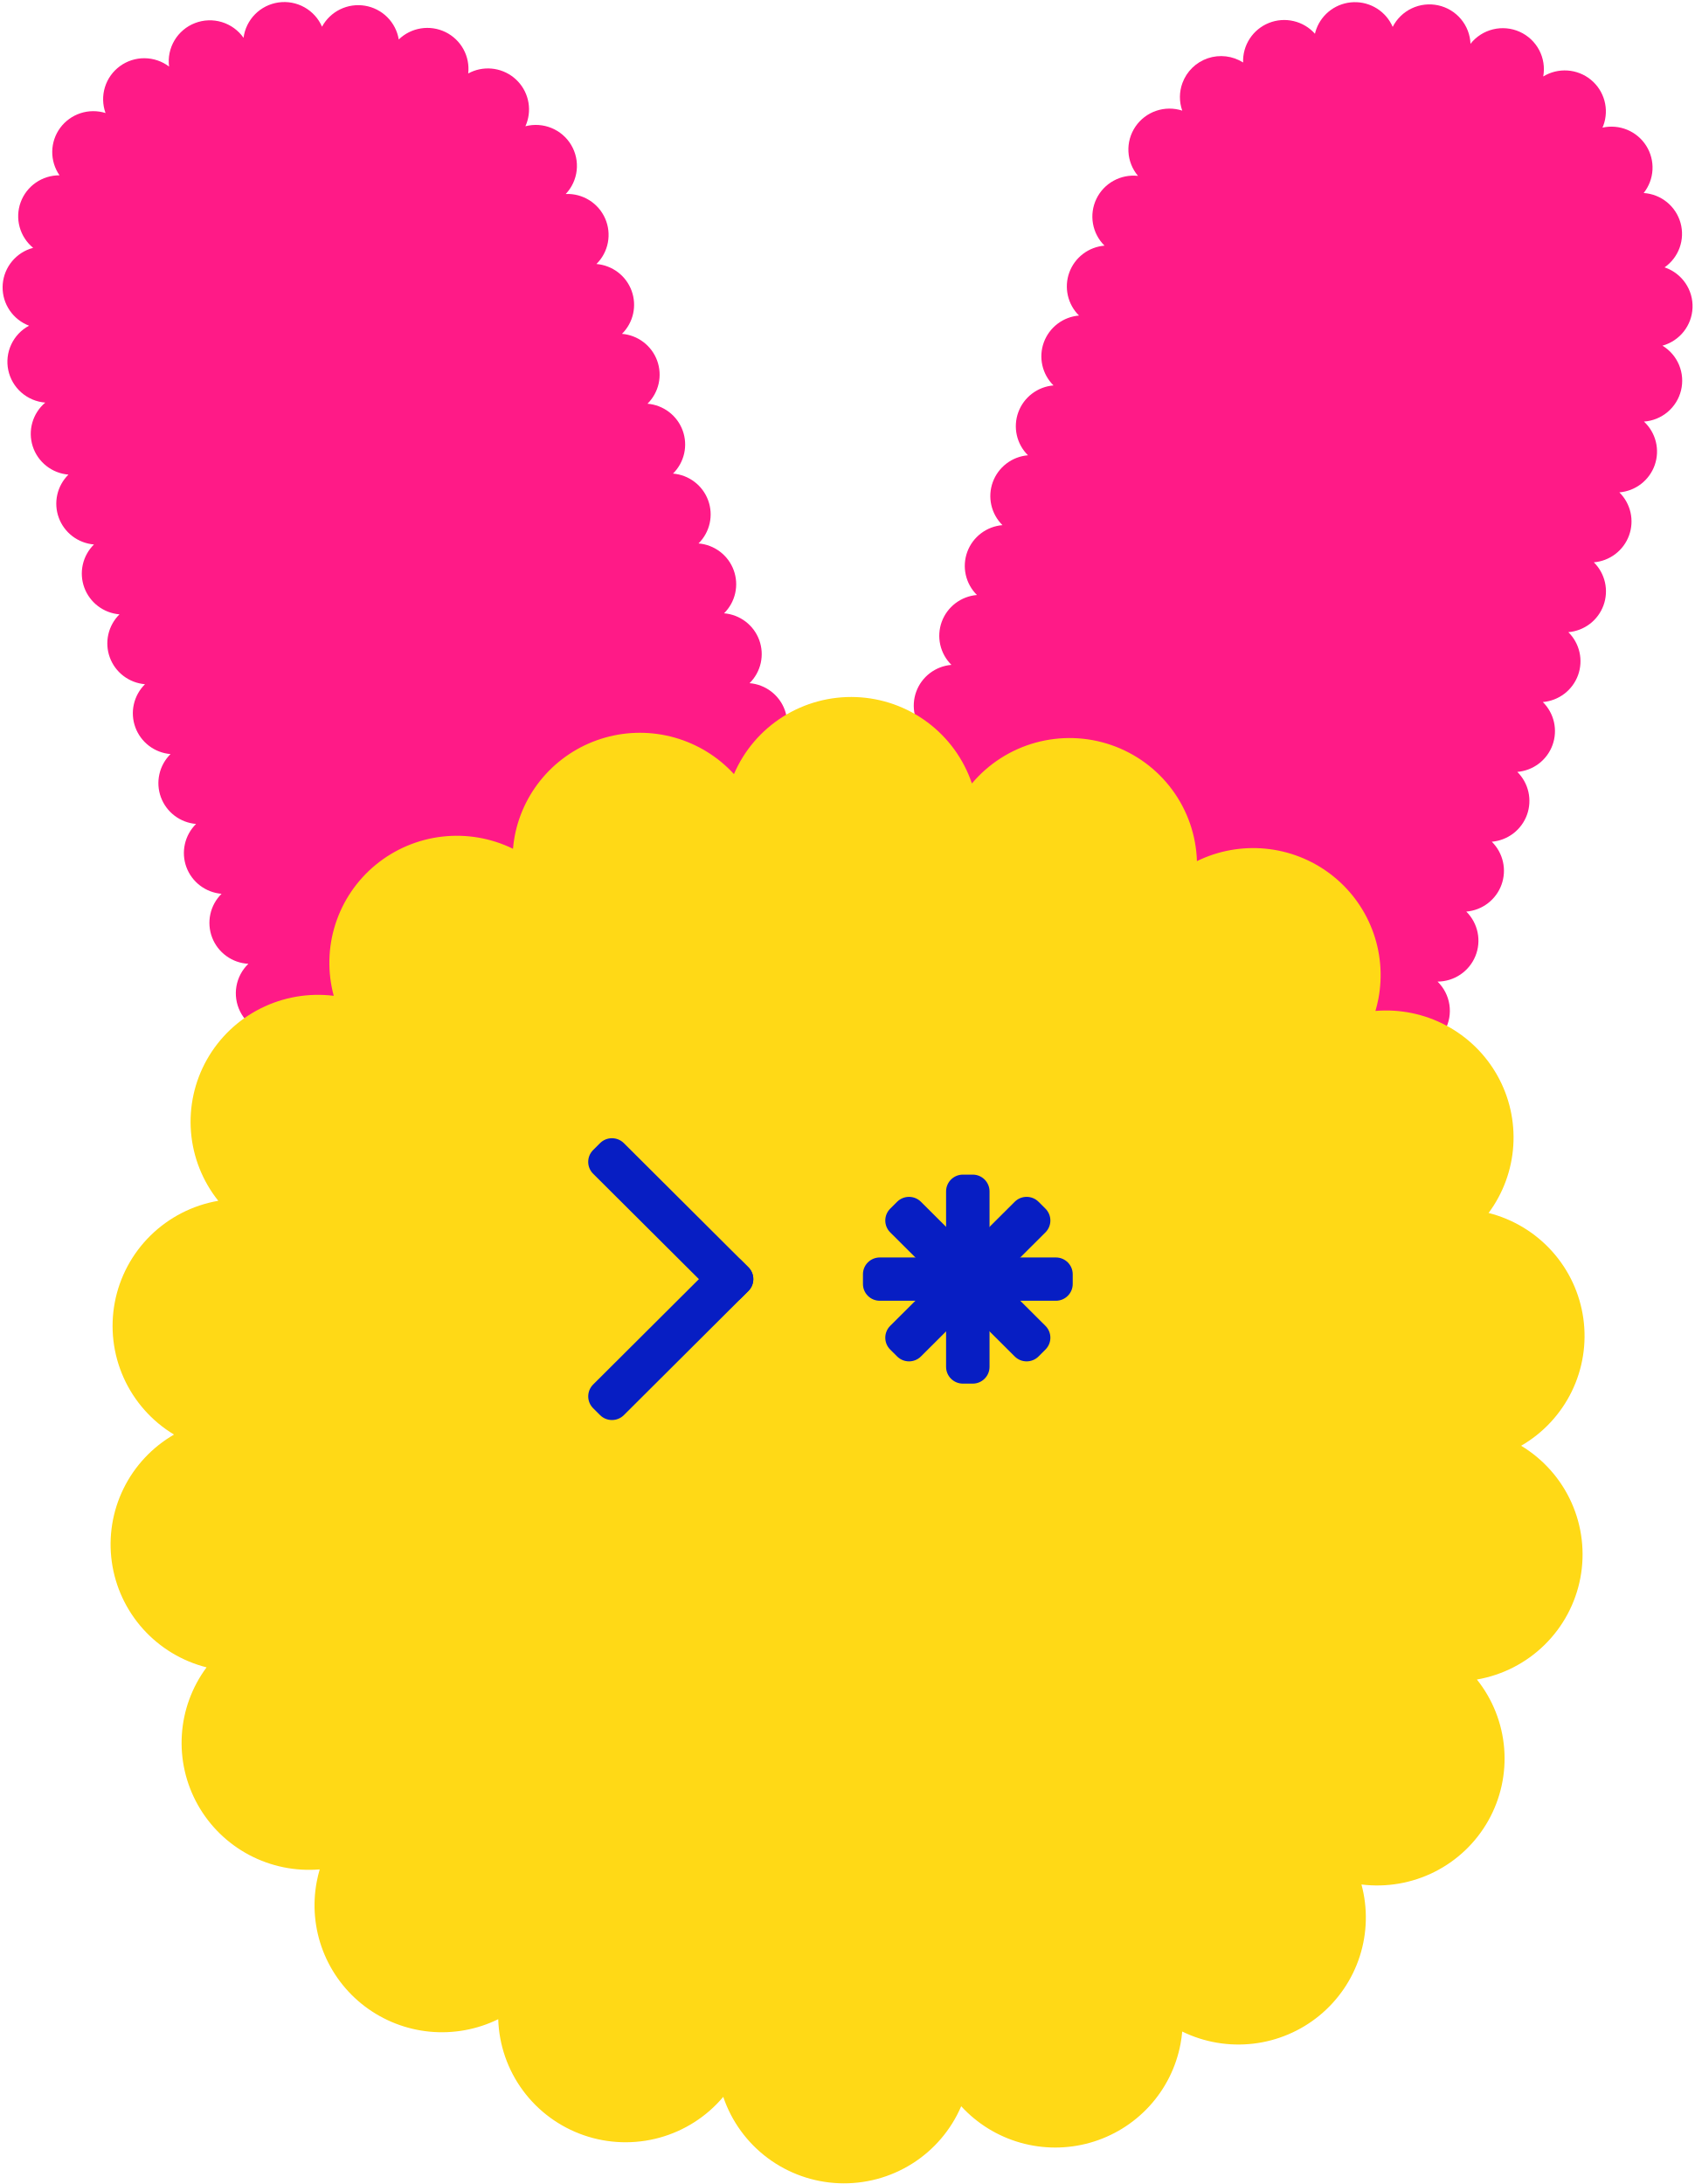
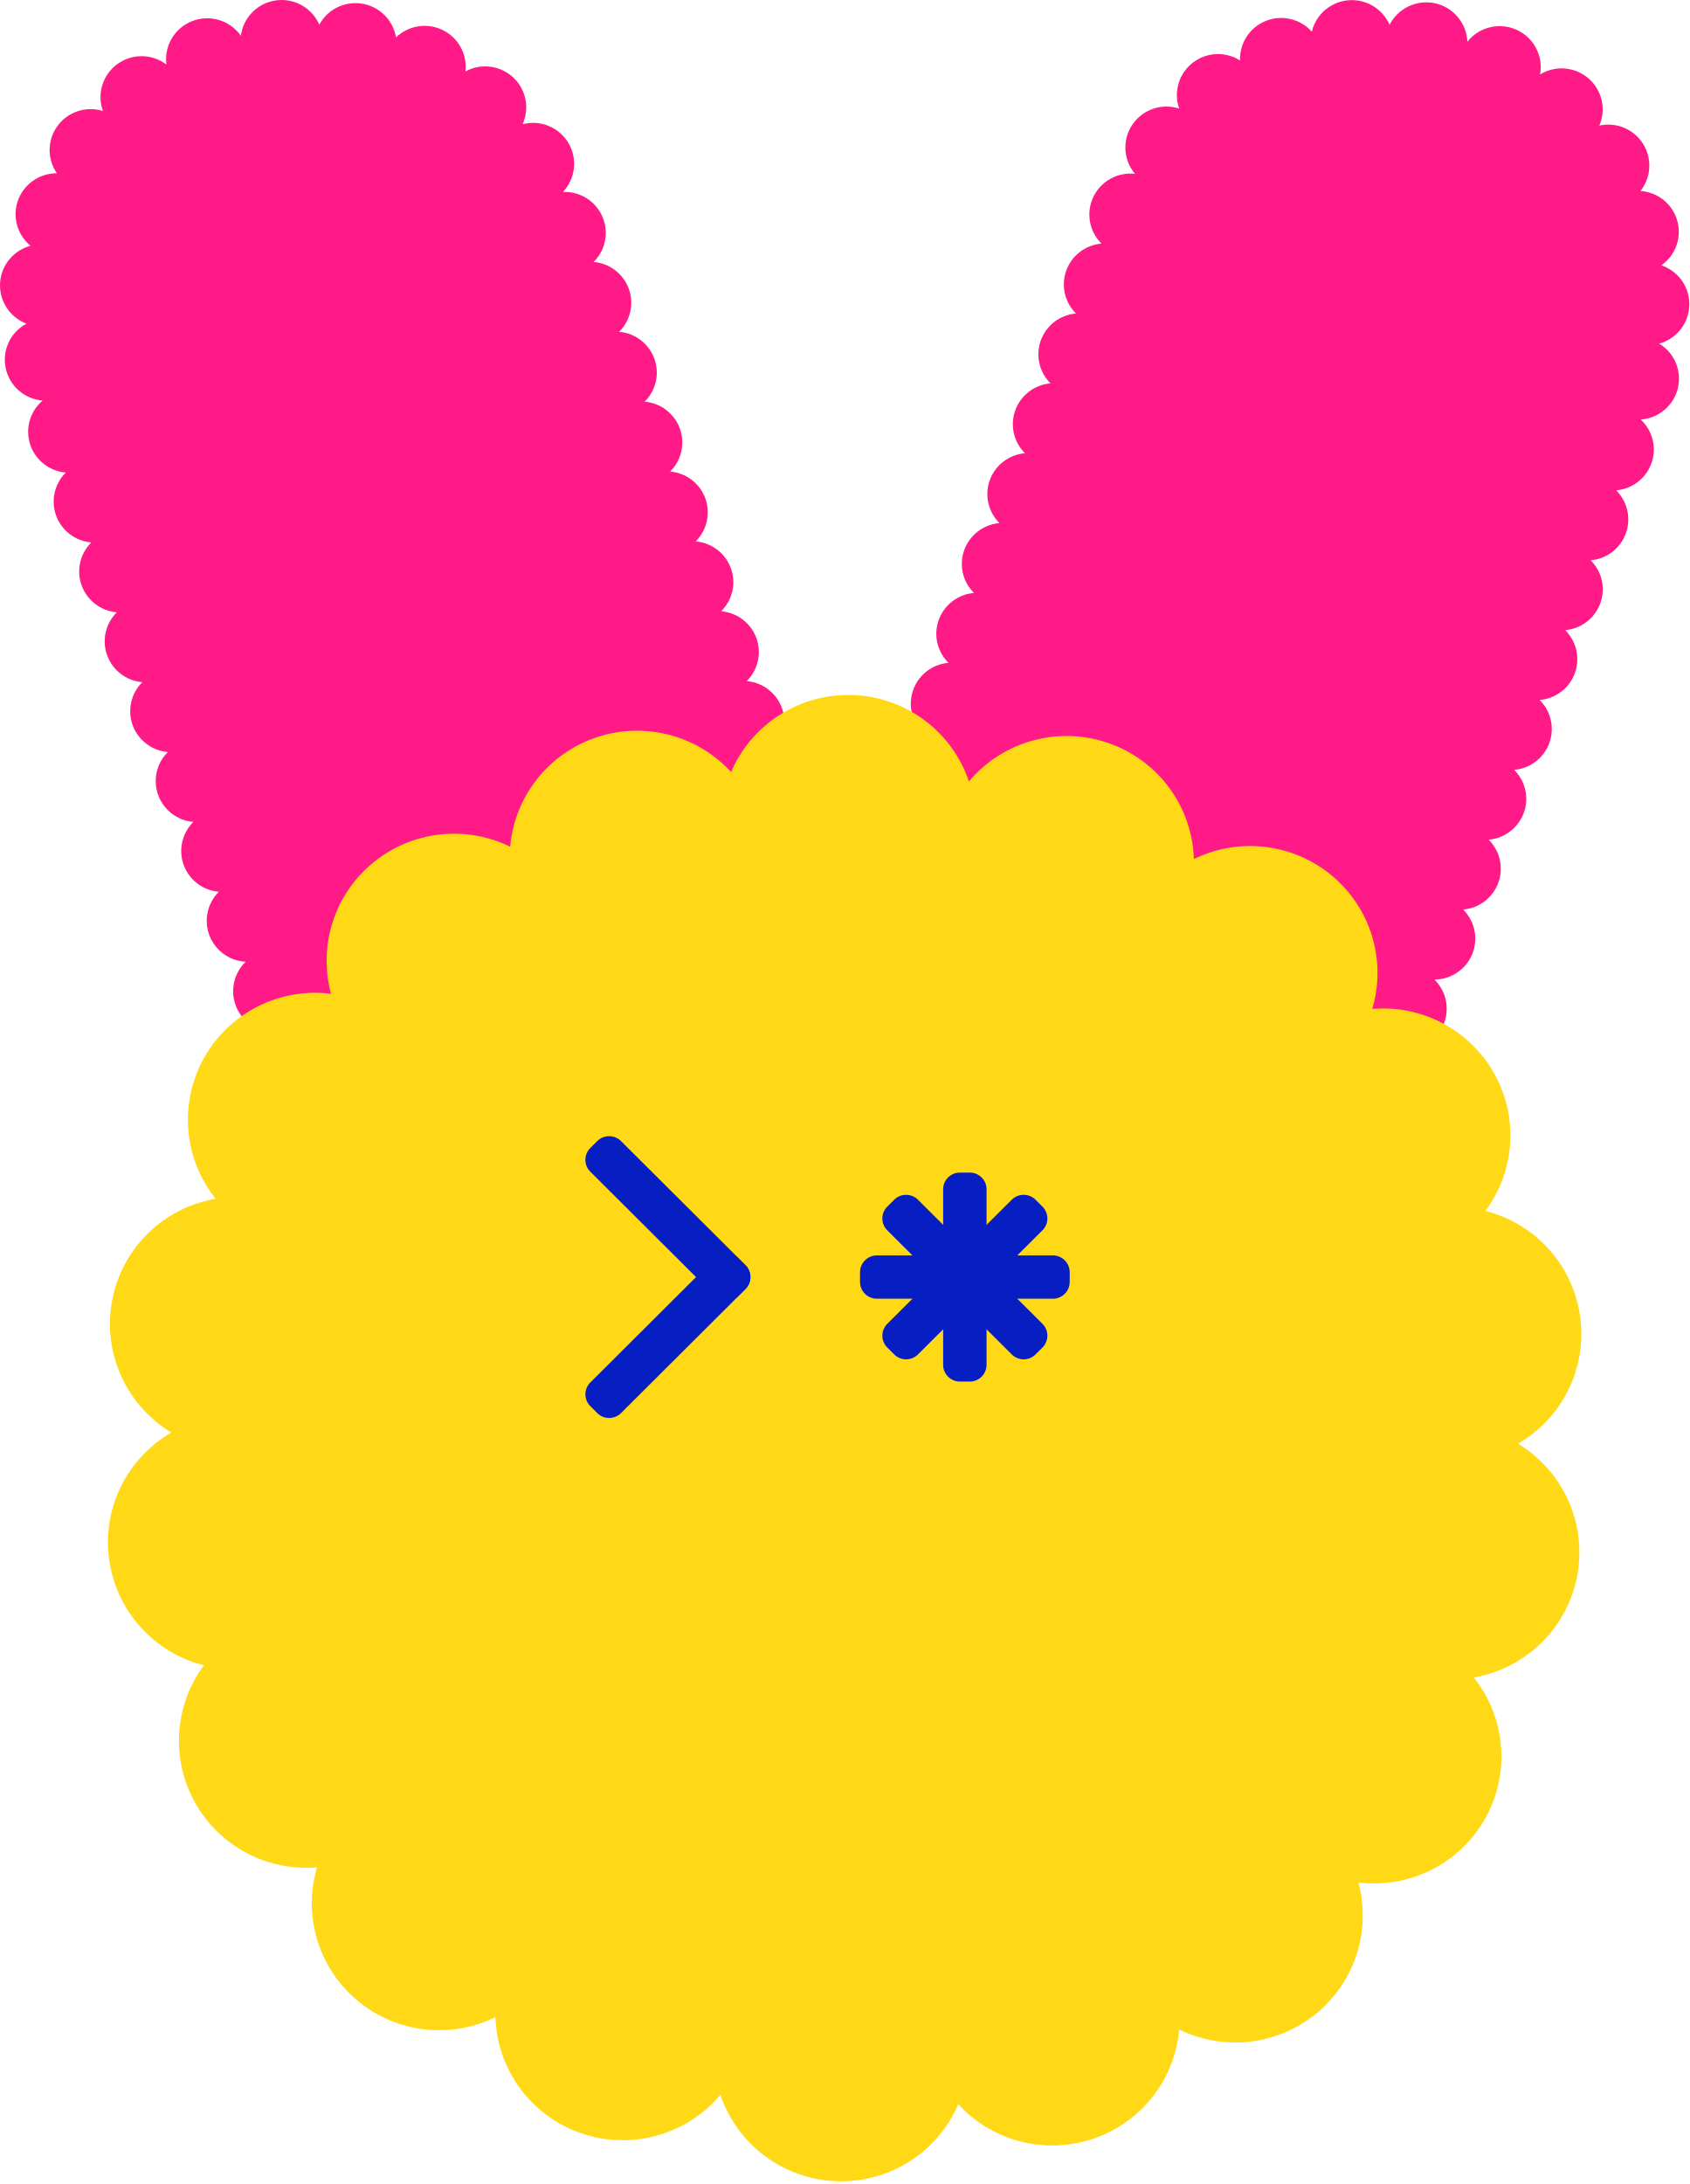
- <svg xmlns="http://www.w3.org/2000/svg" width="401" height="517" viewBox="0 0 401 517" fill="none">
-   <path d="M385.579 126.759C386.215 125.018 386.338 123.132 385.932 121.324C385.526 119.516 384.609 117.861 383.289 116.556C385.167 116.399 386.958 115.701 388.446 114.548C389.933 113.396 391.053 111.838 391.67 110.063C392.286 108.289 392.372 106.374 391.918 104.551C391.464 102.729 390.488 101.077 389.11 99.796C391.171 99.651 393.132 98.857 394.71 97.529C396.288 96.2 397.402 94.406 397.889 92.405C398.376 90.404 398.213 88.301 397.422 86.399C396.631 84.498 395.253 82.896 393.488 81.826C395.476 81.275 397.236 80.11 398.516 78.498C399.796 76.886 400.528 74.91 400.608 72.856C400.688 70.802 400.11 68.775 398.96 67.07C397.809 65.364 396.144 64.066 394.205 63.365C394.131 63.337 394.056 63.321 393.982 63.297C395.63 62.145 396.878 60.513 397.556 58.624C398.233 56.735 398.306 54.684 397.764 52.752C397.223 50.821 396.093 49.104 394.531 47.839C392.969 46.574 391.052 45.824 389.044 45.69C390.292 44.119 391.02 42.201 391.13 40.2C391.239 38.199 390.723 36.214 389.653 34.517C388.584 32.82 387.013 31.495 385.156 30.725C383.3 29.954 381.25 29.776 379.288 30.214C379.362 30.04 379.445 29.872 379.509 29.694C380.201 27.802 380.285 25.743 379.749 23.801C379.214 21.859 378.085 20.132 376.52 18.858C374.955 17.584 373.031 16.827 371.015 16.692C368.999 16.557 366.991 17.05 365.269 18.103C365.658 15.973 365.321 13.775 364.311 11.858C363.301 9.942 361.677 8.417 359.697 7.527C357.717 6.637 355.495 6.433 353.384 6.947C351.274 7.462 349.398 8.665 348.054 10.365C347.97 8.218 347.173 6.158 345.788 4.51C344.403 2.863 342.508 1.72 340.401 1.262C338.293 0.804 336.093 1.057 334.145 1.981C332.198 2.904 330.613 4.446 329.64 6.364C328.867 4.581 327.575 3.071 325.931 2.028C324.287 0.985 322.367 0.458 320.419 0.515C318.471 0.573 316.585 1.212 315.005 2.349C313.426 3.487 312.225 5.071 311.56 6.897C311.431 7.254 311.324 7.619 311.238 7.989C309.906 6.496 308.145 5.449 306.193 4.992C304.242 4.534 302.197 4.688 300.337 5.432C298.477 6.176 296.892 7.474 295.8 9.149C294.708 10.824 294.161 12.794 294.234 14.79C293.005 14.012 291.616 13.518 290.17 13.345C288.724 13.172 287.257 13.326 285.878 13.793C284.499 14.261 283.243 15.031 282.203 16.047C281.162 17.063 280.364 18.299 279.867 19.664C279.095 21.768 279.081 24.075 279.827 26.189C277.818 25.535 275.65 25.55 273.65 26.234C271.65 26.917 269.929 28.23 268.745 29.976C267.561 31.721 266.98 33.803 267.09 35.907C267.2 38.011 267.994 40.022 269.353 41.635C267.346 41.413 265.32 41.818 263.555 42.795C261.79 43.772 260.374 45.271 259.503 47.087C258.632 48.901 258.349 50.942 258.694 52.924C259.039 54.906 259.994 56.733 261.428 58.15C259.575 58.304 257.806 58.984 256.33 60.109C254.853 61.235 253.731 62.758 253.096 64.499C252.462 66.24 252.341 68.126 252.748 69.933C253.155 71.741 254.073 73.394 255.393 74.698C253.542 74.852 251.774 75.531 250.298 76.656C248.823 77.78 247.701 79.302 247.065 81.041C246.43 82.781 246.308 84.665 246.713 86.472C247.119 88.279 248.035 89.932 249.353 91.236C247.502 91.39 245.734 92.07 244.258 93.194C242.782 94.318 241.66 95.839 241.025 97.579C240.389 99.318 240.266 101.203 240.671 103.009C241.076 104.816 241.991 106.469 243.309 107.774C241.459 107.929 239.692 108.609 238.217 109.734C236.742 110.858 235.621 112.38 234.986 114.119C234.351 115.858 234.229 117.742 234.634 119.548C235.04 121.354 235.955 123.006 237.273 124.31C235.421 124.464 233.653 125.143 232.176 126.267C230.7 127.391 229.578 128.913 228.942 130.653C228.307 132.393 228.185 134.278 228.591 136.085C228.997 137.892 229.913 139.545 231.233 140.848C229.381 141.002 227.613 141.682 226.136 142.806C224.66 143.93 223.538 145.453 222.903 147.193C222.267 148.933 222.145 150.818 222.551 152.624C222.957 154.431 223.874 156.085 225.193 157.389C223.342 157.543 221.574 158.222 220.099 159.346C218.623 160.47 217.501 161.991 216.866 163.73C216.23 165.469 216.108 167.354 216.513 169.16C216.919 170.966 217.834 172.619 219.152 173.923C217.196 174.086 215.334 174.835 213.812 176.072C212.29 177.309 211.18 178.976 210.626 180.854C210.073 182.731 210.102 184.732 210.711 186.593C211.319 188.453 212.478 190.087 214.036 191.279C211.934 191.521 209.969 192.438 208.437 193.892C206.906 195.346 205.891 197.258 205.547 199.338C205.204 201.418 205.549 203.553 206.532 205.42C207.515 207.287 209.082 208.784 210.995 209.684C209.147 210.557 207.623 211.99 206.642 213.778C205.66 215.565 205.27 217.616 205.527 219.638C205.784 221.66 206.676 223.549 208.074 225.035C209.473 226.522 211.307 227.53 213.315 227.916C211.862 229.293 210.872 231.084 210.479 233.043C210.086 235.002 210.31 237.034 211.12 238.862C211.93 240.69 213.287 242.223 215.005 243.253C216.723 244.282 218.719 244.758 220.718 244.615C220.411 245.128 220.152 245.669 219.945 246.231C219.301 247.988 219.181 249.893 219.599 251.717C220.017 253.54 220.956 255.204 222.301 256.508C223.647 257.812 225.343 258.7 227.184 259.065C229.024 259.431 230.932 259.257 232.676 258.566C232.069 260.602 232.15 262.78 232.905 264.766C233.661 266.752 235.05 268.435 236.859 269.558C238.667 270.681 240.796 271.181 242.918 270.981C245.04 270.782 247.037 269.893 248.603 268.453C248.41 270.615 248.952 272.78 250.14 274.599C251.329 276.419 253.096 277.789 255.158 278.489C257.22 279.189 259.459 279.179 261.515 278.461C263.571 277.743 265.326 276.358 266.498 274.528C266.964 276.567 268.078 278.401 269.675 279.757C271.272 281.113 273.265 281.918 275.359 282.053C277.452 282.188 279.534 281.645 281.292 280.506C283.051 279.366 284.393 277.69 285.119 275.729C286.101 277.245 287.489 278.458 289.127 279.231C290.764 280.004 292.585 280.306 294.385 280.103C296.186 279.9 297.893 279.2 299.315 278.081C300.738 276.963 301.819 275.471 302.436 273.774C302.709 273.014 302.887 272.223 302.966 271.419C304.496 272.716 306.392 273.509 308.393 273.688C310.394 273.868 312.401 273.425 314.139 272.422C315.878 271.418 317.261 269.903 318.1 268.084C318.939 266.265 319.192 264.231 318.824 262.263C319.081 262.383 319.342 262.497 319.615 262.595C321.48 263.274 323.508 263.369 325.428 262.866C327.348 262.363 329.068 261.287 330.356 259.783C331.645 258.278 332.442 256.417 332.639 254.448C332.836 252.48 332.424 250.498 331.459 248.77C333.516 249.197 335.657 248.948 337.56 248.061C339.464 247.174 341.029 245.697 342.02 243.85C343.01 242.004 343.375 239.887 343.058 237.816C342.741 235.746 341.759 233.834 340.261 232.366C342.183 232.355 344.059 231.777 345.652 230.705C347.245 229.632 348.483 228.114 349.21 226.34C349.937 224.567 350.121 222.619 349.738 220.742C349.355 218.865 348.422 217.143 347.058 215.793C348.909 215.639 350.677 214.96 352.153 213.835C353.629 212.711 354.751 211.189 355.386 209.45C356.022 207.71 356.144 205.826 355.738 204.019C355.333 202.212 354.417 200.559 353.098 199.255C354.947 199.098 356.712 198.417 358.185 197.293C359.658 196.169 360.778 194.649 361.413 192.911C362.047 191.173 362.17 189.291 361.766 187.486C361.362 185.682 360.449 184.029 359.134 182.725C360.985 182.571 362.753 181.891 364.229 180.767C365.705 179.643 366.827 178.121 367.462 176.381C368.098 174.642 368.22 172.757 367.815 170.951C367.409 169.144 366.493 167.491 365.174 166.187C367.026 166.032 368.794 165.353 370.269 164.229C371.745 163.105 372.867 161.583 373.503 159.843C374.138 158.104 374.26 156.219 373.855 154.412C373.449 152.606 372.533 150.953 371.215 149.649C373.064 149.492 374.831 148.811 376.305 147.687C377.779 146.562 378.899 145.041 379.534 143.302C380.168 141.563 380.29 139.68 379.885 137.875C379.48 136.069 378.566 134.417 377.249 133.112C379.101 132.957 380.87 132.275 382.346 131.149C383.822 130.024 384.944 128.5 385.579 126.759V126.759Z" fill="#FF1A87" />
-   <path d="M44.109 205.241C44.745 206.98 45.867 208.501 47.343 209.625C48.819 210.75 50.587 211.429 52.438 211.584C51.101 212.908 50.179 214.59 49.783 216.426C49.387 218.262 49.534 220.172 50.206 221.927C50.878 223.681 52.047 225.203 53.57 226.309C55.093 227.414 56.905 228.055 58.787 228.154C57.302 229.585 56.312 231.448 55.96 233.476C55.608 235.504 55.912 237.591 56.828 239.435C57.744 241.279 59.225 242.786 61.057 243.736C62.888 244.686 64.975 245.032 67.017 244.723C65.848 246.417 65.25 248.438 65.309 250.493C65.368 252.549 66.081 254.532 67.345 256.157C68.609 257.783 70.359 258.965 72.341 259.535C74.324 260.105 76.437 260.032 78.375 259.326C78.449 259.3 78.517 259.264 78.59 259.236C78.068 261.175 78.164 263.227 78.862 265.109C79.561 266.992 80.829 268.612 82.49 269.746C84.152 270.88 86.126 271.472 88.14 271.441C90.153 271.409 92.108 270.756 93.733 269.571C93.792 271.573 94.472 273.508 95.679 275.11C96.886 276.712 98.561 277.901 100.475 278.515C102.388 279.129 104.445 279.138 106.364 278.539C108.282 277.94 109.967 276.764 111.187 275.172C111.241 275.352 111.288 275.534 111.354 275.712C112.044 277.605 113.307 279.238 114.97 280.382C116.633 281.527 118.612 282.128 120.633 282.101C122.653 282.074 124.615 281.421 126.247 280.233C127.878 279.044 129.098 277.379 129.737 275.468C130.813 277.349 132.489 278.817 134.498 279.639C136.508 280.46 138.736 280.588 140.827 280.002C142.918 279.415 144.752 278.148 146.037 276.402C147.321 274.657 147.983 272.533 147.916 270.369C149.363 271.969 151.303 273.044 153.43 273.424C155.558 273.803 157.752 273.467 159.666 272.467C161.58 271.467 163.106 269.86 164.003 267.9C164.9 265.941 165.117 263.739 164.619 261.643C166.448 262.569 168.524 262.894 170.55 262.571C172.576 262.249 174.447 261.296 175.896 259.848C177.344 258.401 178.296 256.533 178.614 254.514C178.932 252.494 178.601 250.426 177.667 248.606C179.651 248.895 181.675 248.567 183.465 247.667C185.255 246.767 186.722 245.338 187.666 243.576C188.61 241.814 188.986 239.804 188.741 237.821C188.496 235.838 187.643 233.979 186.299 232.498C187.743 232.308 189.127 231.797 190.347 231.003C191.567 230.209 192.592 229.152 193.347 227.91C194.102 226.668 194.567 225.273 194.708 223.828C194.849 222.382 194.662 220.924 194.162 219.56C193.394 217.451 191.915 215.674 189.976 214.533C191.938 213.748 193.59 212.347 194.682 210.543C195.773 208.739 196.245 206.629 196.026 204.533C195.807 202.438 194.909 200.471 193.467 198.929C192.026 197.388 190.119 196.357 188.037 195.992C189.718 194.878 191.009 193.269 191.732 191.39C192.454 189.511 192.572 187.455 192.068 185.506C191.565 183.557 190.465 181.813 188.922 180.515C187.379 179.218 185.469 178.431 183.456 178.264C184.777 176.96 185.695 175.306 186.101 173.499C186.508 171.691 186.386 169.806 185.75 168.065C185.115 166.324 183.992 164.801 182.515 163.677C181.038 162.552 179.269 161.873 177.416 161.72C178.736 160.416 179.652 158.763 180.058 156.956C180.464 155.149 180.342 153.264 179.707 151.524C179.071 149.784 177.949 148.262 176.473 147.138C174.996 146.014 173.228 145.335 171.376 145.181C172.695 143.877 173.611 142.224 174.016 140.418C174.422 138.611 174.3 136.726 173.664 134.987C173.029 133.247 171.907 131.725 170.431 130.601C168.955 129.477 167.187 128.798 165.336 128.643C166.653 127.339 167.568 125.686 167.972 123.88C168.377 122.074 168.255 120.19 167.619 118.451C166.984 116.712 165.863 115.191 164.388 114.067C162.913 112.943 161.146 112.263 159.296 112.107C160.614 110.803 161.53 109.15 161.936 107.343C162.341 105.537 162.219 103.652 161.584 101.913C160.948 100.173 159.827 98.651 158.351 97.527C156.875 96.403 155.107 95.723 153.256 95.569C154.574 94.264 155.49 92.611 155.895 90.805C156.301 88.998 156.178 87.113 155.543 85.374C154.908 83.634 153.786 82.112 152.31 80.988C150.834 79.863 149.066 79.183 147.215 79.029C148.533 77.724 149.448 76.072 149.852 74.266C150.257 72.46 150.135 70.576 149.499 68.837C148.864 67.098 147.743 65.577 146.268 64.453C144.793 63.329 143.026 62.65 141.175 62.495C142.568 61.116 143.51 59.35 143.877 57.429C144.245 55.507 144.021 53.52 143.235 51.727C142.449 49.935 141.137 48.421 139.473 47.385C137.808 46.349 135.868 45.838 133.907 45.92C135.356 44.388 136.265 42.427 136.497 40.334C136.73 38.241 136.272 36.13 135.194 34.319C134.116 32.508 132.475 31.096 130.521 30.297C128.566 29.497 126.403 29.353 124.359 29.886C125.146 28.146 125.401 26.213 125.09 24.33C124.78 22.446 123.919 20.696 122.615 19.298C121.312 17.899 119.623 16.916 117.761 16.469C115.899 16.023 113.946 16.134 112.147 16.789C111.691 16.956 111.248 17.157 110.822 17.389C111.047 15.404 110.652 13.397 109.689 11.644C108.727 9.892 107.244 8.478 105.445 7.597C103.645 6.716 101.616 6.411 99.636 6.723C97.656 7.035 95.82 7.95 94.382 9.341C94.052 7.345 93.104 5.501 91.67 4.069C90.236 2.636 88.388 1.687 86.386 1.354C84.383 1.021 82.326 1.321 80.504 2.211C78.681 3.102 77.183 4.539 76.221 6.32C75.373 4.372 73.906 2.755 72.047 1.718C70.187 0.68 68.037 0.281 65.927 0.579C63.818 0.878 61.865 1.859 60.369 3.372C58.873 4.884 57.916 6.844 57.647 8.951C56.399 7.172 54.589 5.861 52.506 5.228C50.422 4.595 48.186 4.677 46.155 5.461C44.124 6.244 42.416 7.684 41.303 9.55C40.19 11.416 39.738 13.6 40.018 15.753C38.347 14.49 36.311 13.8 34.214 13.784C32.117 13.767 30.071 14.427 28.38 15.664C26.69 16.9 25.445 18.648 24.832 20.647C24.22 22.646 24.271 24.788 24.979 26.756C23.048 26.154 20.977 26.168 19.055 26.796C17.132 27.423 15.455 28.633 14.255 30.257C13.056 31.88 12.395 33.836 12.365 35.852C12.335 37.868 12.937 39.843 14.087 41.501C12.079 41.489 10.117 42.097 8.469 43.241C6.822 44.385 5.57 46.009 4.886 47.89C4.202 49.771 4.119 51.817 4.649 53.747C5.178 55.678 6.294 57.397 7.844 58.669C7.571 58.744 7.296 58.824 7.025 58.922C5.159 59.597 3.546 60.824 2.4 62.44C1.254 64.055 0.632 65.981 0.616 67.959C0.599 69.936 1.19 71.872 2.31 73.506C3.429 75.139 5.022 76.393 6.876 77.098C5.025 78.089 3.546 79.651 2.66 81.549C1.773 83.448 1.528 85.582 1.959 87.631C2.391 89.68 3.477 91.535 5.055 92.918C6.633 94.301 8.618 95.138 10.712 95.303C9.247 96.542 8.183 98.187 7.655 100.029C7.127 101.871 7.158 103.827 7.745 105.651C8.331 107.475 9.447 109.085 10.952 110.278C12.456 111.47 14.281 112.192 16.197 112.351C14.878 113.655 13.962 115.308 13.556 117.115C13.151 118.922 13.273 120.806 13.908 122.546C14.544 124.285 15.666 125.807 17.142 126.931C18.617 128.056 20.386 128.735 22.237 128.889C20.918 130.194 20.003 131.847 19.597 133.654C19.192 135.46 19.314 137.345 19.949 139.084C20.584 140.824 21.706 142.346 23.182 143.47C24.658 144.595 26.426 145.275 28.277 145.429C26.958 146.734 26.042 148.387 25.637 150.193C25.231 152 25.353 153.884 25.989 155.624C26.624 157.364 27.746 158.886 29.222 160.01C30.698 161.134 32.466 161.813 34.317 161.968C32.998 163.272 32.082 164.926 31.677 166.733C31.272 168.54 31.394 170.425 32.031 172.165C32.666 173.904 33.789 175.426 35.266 176.55C36.743 177.674 38.512 178.353 40.363 178.506C39.045 179.81 38.129 181.463 37.724 183.27C37.318 185.077 37.44 186.961 38.076 188.701C38.711 190.441 39.833 191.963 41.309 193.087C42.784 194.211 44.552 194.891 46.403 195.046C45.084 196.35 44.167 198.003 43.761 199.809C43.354 201.616 43.475 203.5 44.109 205.241V205.241Z" fill="#FF1A87" />
-   <path d="M41.188 339.595C36.008 342.592 31.841 347.058 29.218 352.425C26.595 357.791 25.636 363.815 26.463 369.727C27.289 375.639 29.864 381.172 33.859 385.619C37.854 390.067 43.087 393.228 48.892 394.699C45.444 399.346 43.413 404.885 43.043 410.653C42.673 416.421 43.979 422.173 46.805 427.219C49.631 432.266 53.858 436.394 58.977 439.109C64.097 441.823 69.894 443.01 75.672 442.525C75.394 443.477 75.159 444.451 74.968 445.446C73.929 450.932 74.444 456.599 76.455 461.81C78.466 467.021 81.893 471.571 86.353 474.95C90.814 478.329 96.13 480.403 101.706 480.939C107.283 481.476 112.899 480.454 117.926 477.988C118.114 484.076 120.153 489.964 123.774 494.87C127.395 499.777 132.427 503.472 138.202 505.465C143.977 507.459 150.224 507.656 156.114 506.032C162.005 504.408 167.261 501.039 171.187 496.371C173.136 502.144 176.799 507.191 181.691 510.843C186.582 514.495 192.472 516.58 198.58 516.821C204.687 517.061 210.724 515.447 215.89 512.192C221.056 508.936 225.108 504.193 227.508 498.591C231.287 502.712 236.144 505.703 241.533 507.227C246.922 508.752 252.631 508.751 258.019 507.224C263.408 505.698 268.263 502.705 272.042 498.583C275.82 494.461 278.371 489.372 279.41 483.886C279.599 482.889 279.736 481.897 279.822 480.909C285.026 483.454 290.856 484.452 296.614 483.781C302.372 483.111 307.815 480.802 312.29 477.13C316.766 473.458 320.085 468.578 321.851 463.075C323.617 457.572 323.755 451.679 322.247 446.1C328.191 446.837 334.221 445.794 339.567 443.102C344.913 440.411 349.334 436.193 352.265 430.988C355.196 425.782 356.506 419.824 356.025 413.874C355.545 407.924 353.298 402.252 349.57 397.58C355.624 396.533 361.213 393.67 365.589 389.372C369.965 385.074 372.921 379.547 374.06 373.53C375.198 367.512 374.466 361.292 371.961 355.7C369.456 350.109 365.298 345.413 360.042 342.24C365.222 339.242 369.388 334.776 372.01 329.409C374.631 324.043 375.59 318.02 374.763 312.108C373.937 306.196 371.362 300.664 367.368 296.216C363.373 291.769 358.14 288.608 352.336 287.136C355.784 282.489 357.815 276.95 358.185 271.182C358.555 265.414 357.249 259.663 354.423 254.616C351.597 249.569 347.371 245.441 342.251 242.726C337.131 240.012 331.335 238.825 325.556 239.31C325.837 238.358 326.072 237.384 326.262 236.389C327.301 230.903 326.785 225.237 324.774 220.026C322.763 214.815 319.335 210.266 314.875 206.887C310.415 203.509 305.099 201.435 299.523 200.898C293.947 200.361 288.331 201.382 283.305 203.847C283.117 197.758 281.078 191.87 277.458 186.963C273.837 182.055 268.805 178.36 263.03 176.366C257.254 174.373 251.007 174.175 245.116 175.8C239.225 177.425 233.969 180.795 230.043 185.464C228.094 179.691 224.431 174.644 219.54 170.992C214.648 167.34 208.758 165.255 202.65 165.014C196.543 164.774 190.506 166.388 185.34 169.643C180.174 172.899 176.123 177.642 173.722 183.244C169.943 179.123 165.087 176.134 159.698 174.609C154.31 173.084 148.602 173.085 143.214 174.611C137.825 176.138 132.97 179.129 129.192 183.25C125.414 187.372 122.862 192.46 121.822 197.945C121.633 198.946 121.499 199.934 121.42 200.922C116.216 198.376 110.386 197.378 104.627 198.048C98.869 198.718 93.426 201.027 88.95 204.699C84.474 208.372 81.155 213.251 79.389 218.755C77.624 224.258 77.487 230.152 78.995 235.731C73.05 234.991 67.018 236.033 61.67 238.724C56.321 241.415 51.898 245.633 48.966 250.839C46.033 256.046 44.724 262.006 45.205 267.957C45.685 273.909 47.934 279.583 51.664 284.255C45.609 285.3 40.019 288.163 35.641 292.461C31.264 296.759 28.307 302.286 27.168 308.304C26.029 314.322 26.761 320.543 29.266 326.135C31.772 331.727 35.931 336.423 41.188 339.595Z" fill="#FFD916" />
-   <path d="M204.253 301.642V303.945C204.253 306.139 206.038 307.918 208.24 307.918H249.915C252.117 307.918 253.902 306.139 253.902 303.945V301.642C253.902 299.448 252.117 297.669 249.915 297.669H208.24C206.038 297.669 204.253 299.448 204.253 301.642Z" fill="#071EC3" />
-   <path d="M230.227 278.057H227.917C225.715 278.057 223.93 279.835 223.93 282.03V323.562C223.93 325.756 225.715 327.535 227.917 327.535H230.227C232.429 327.535 234.214 325.756 234.214 323.562V282.03C234.214 279.835 232.429 278.057 230.227 278.057Z" fill="#071EC3" />
-   <path d="M210.706 319.473L212.34 321.101C213.897 322.653 216.421 322.653 217.978 321.101L247.447 291.733C249.004 290.182 249.004 287.666 247.447 286.114L245.813 284.486C244.256 282.935 241.732 282.935 240.175 284.486L210.706 313.854C209.15 315.406 209.15 317.921 210.706 319.473Z" fill="#071EC3" />
-   <path d="M212.34 284.487L210.707 286.115C209.15 287.667 209.15 290.183 210.707 291.734L240.175 321.102C241.732 322.654 244.256 322.654 245.813 321.102L247.447 319.474C249.004 317.922 249.004 315.407 247.447 313.855L217.978 284.487C216.421 282.936 213.897 282.936 212.34 284.487Z" fill="#071EC3" />
-   <path d="M142.025 270.604L140.391 272.233C138.834 273.784 138.834 276.3 140.391 277.851L169.86 307.219C171.417 308.771 173.941 308.771 175.498 307.219L177.132 305.591C178.688 304.04 178.688 301.524 177.132 299.972L147.663 270.604C146.106 269.053 143.582 269.053 142.025 270.604Z" fill="#071EC3" />
-   <path d="M140.395 333.359L142.029 334.988C143.586 336.539 146.11 336.539 147.667 334.988L177.135 305.62C178.692 304.068 178.692 301.552 177.135 300.001L175.502 298.373C173.945 296.821 171.42 296.821 169.864 298.373L140.395 327.741C138.838 329.292 138.838 331.808 140.395 333.359Z" fill="#071EC3" />
+ <svg xmlns="http://www.w3.org/2000/svg" width="400" height="517" viewBox="0 0 400 517" fill="none">
+   <path d="M384.964 126.276C385.6 124.535 385.722 122.649 385.317 120.841C384.911 119.033 383.994 117.378 382.674 116.073C384.551 115.916 386.343 115.218 387.831 114.066C389.318 112.913 390.438 111.355 391.055 109.58C391.671 107.806 391.757 105.891 391.303 104.068C390.849 102.246 389.873 100.594 388.495 99.313C390.556 99.168 392.517 98.374 394.095 97.046C395.673 95.717 396.786 93.923 397.274 91.922C397.761 89.922 397.598 87.818 396.807 85.916C396.015 84.015 394.638 82.413 392.873 81.343C394.861 80.792 396.621 79.627 397.901 78.015C399.181 76.403 399.913 74.427 399.993 72.373C400.073 70.319 399.495 68.293 398.345 66.587C397.194 64.881 395.529 63.584 393.59 62.882C393.516 62.854 393.441 62.838 393.367 62.814C395.015 61.662 396.263 60.03 396.941 58.141C397.618 56.252 397.691 54.201 397.149 52.269C396.608 50.338 395.478 48.621 393.916 47.356C392.354 46.092 390.437 45.341 388.429 45.207C389.677 43.636 390.405 41.718 390.514 39.717C390.624 37.716 390.108 35.731 389.038 34.034C387.969 32.337 386.398 31.012 384.541 30.242C382.685 29.471 380.635 29.293 378.673 29.732C378.747 29.558 378.83 29.389 378.894 29.211C379.586 27.319 379.67 25.26 379.134 23.318C378.599 21.376 377.47 19.649 375.905 18.375C374.34 17.101 372.416 16.344 370.4 16.209C368.384 16.074 366.376 16.567 364.654 17.62C365.043 15.491 364.706 13.292 363.696 11.376C362.686 9.459 361.062 7.934 359.082 7.044C357.102 6.154 354.879 5.95 352.769 6.464C350.659 6.979 348.783 8.182 347.438 9.882C347.355 7.735 346.558 5.675 345.173 4.027C343.788 2.38 341.893 1.237 339.786 0.779C337.678 0.322 335.478 0.574 333.53 1.498C331.583 2.421 329.998 3.963 329.025 5.881C328.252 4.098 326.96 2.588 325.316 1.545C323.672 0.502 321.752 -0.025 319.804 0.033C317.856 0.09 315.97 0.729 314.39 1.866C312.811 3.004 311.61 4.588 310.945 6.414C310.816 6.771 310.709 7.136 310.623 7.506C309.291 6.013 307.53 4.967 305.578 4.509C303.627 4.051 301.582 4.205 299.722 4.949C297.862 5.693 296.277 6.991 295.185 8.666C294.093 10.341 293.546 12.311 293.619 14.308C292.39 13.529 291.001 13.035 289.555 12.862C288.108 12.69 286.642 12.843 285.263 13.31C283.884 13.778 282.628 14.549 281.588 15.565C280.547 16.581 279.749 17.816 279.252 19.181C278.48 21.286 278.466 23.593 279.212 25.706C277.203 25.052 275.034 25.067 273.035 25.751C271.035 26.434 269.314 27.747 268.13 29.493C266.946 31.238 266.365 33.32 266.475 35.424C266.585 37.528 267.379 39.539 268.738 41.152C266.731 40.93 264.705 41.335 262.94 42.312C261.175 43.289 259.759 44.788 258.888 46.603C258.017 48.419 257.734 50.459 258.079 52.441C258.424 54.423 259.379 56.25 260.813 57.667C258.96 57.821 257.191 58.501 255.715 59.627C254.238 60.752 253.116 62.275 252.481 64.016C251.847 65.757 251.725 67.643 252.133 69.45C252.54 71.258 253.458 72.911 254.778 74.215C252.927 74.369 251.159 75.049 249.683 76.173C248.207 77.297 247.085 78.819 246.45 80.558C245.815 82.298 245.693 84.183 246.098 85.989C246.504 87.796 247.42 89.449 248.738 90.753C246.887 90.907 245.119 91.587 243.643 92.711C242.167 93.835 241.045 95.356 240.41 97.096C239.774 98.835 239.651 100.72 240.056 102.526C240.461 104.333 241.376 105.986 242.694 107.291C240.844 107.446 239.077 108.127 237.602 109.251C236.127 110.375 235.006 111.897 234.371 113.636C233.736 115.375 233.614 117.259 234.019 119.065C234.425 120.871 235.34 122.523 236.658 123.827C234.806 123.981 233.038 124.66 231.561 125.784C230.085 126.908 228.962 128.43 228.327 130.17C227.692 131.91 227.57 133.795 227.976 135.602C228.381 137.409 229.298 139.062 230.618 140.365C228.766 140.52 226.998 141.199 225.521 142.323C224.045 143.447 222.923 144.97 222.287 146.71C221.652 148.45 221.53 150.335 221.936 152.142C222.342 153.948 223.258 155.602 224.578 156.906C222.727 157.06 220.959 157.739 219.483 158.863C218.008 159.987 216.886 161.508 216.251 163.247C215.615 164.987 215.493 166.871 215.898 168.677C216.303 170.483 217.219 172.136 218.537 173.44C216.58 173.603 214.719 174.352 213.197 175.589C211.675 176.826 210.565 178.493 210.011 180.371C209.458 182.248 209.487 184.249 210.096 186.11C210.704 187.97 211.863 189.604 213.421 190.796C211.319 191.038 209.354 191.955 207.822 193.409C206.29 194.863 205.276 196.775 204.932 198.855C204.589 200.935 204.934 203.07 205.917 204.937C206.9 206.804 208.467 208.301 210.379 209.201C208.532 210.074 207.008 211.507 206.026 213.295C205.045 215.082 204.654 217.133 204.912 219.155C205.169 221.177 206.061 223.066 207.459 224.552C208.858 226.039 210.692 227.047 212.7 227.434C211.247 228.81 210.256 230.601 209.864 232.56C209.471 234.519 209.695 236.552 210.505 238.379C211.315 240.207 212.672 241.74 214.39 242.77C216.108 243.8 218.103 244.275 220.103 244.132C219.796 244.645 219.537 245.187 219.33 245.748C218.686 247.505 218.566 249.41 218.984 251.234C219.402 253.057 220.341 254.721 221.686 256.025C223.032 257.329 224.728 258.217 226.568 258.583C228.409 258.948 230.317 258.774 232.061 258.083C231.454 260.119 231.535 262.297 232.29 264.283C233.046 266.269 234.435 267.953 236.244 269.075C238.052 270.198 240.181 270.698 242.303 270.499C244.424 270.299 246.422 269.41 247.987 267.97C247.795 270.132 248.337 272.297 249.525 274.117C250.714 275.936 252.481 277.306 254.543 278.006C256.605 278.706 258.844 278.696 260.9 277.978C262.956 277.26 264.711 275.875 265.883 274.045C266.349 276.084 267.463 277.918 269.06 279.274C270.657 280.63 272.65 281.435 274.744 281.57C276.837 281.705 278.919 281.163 280.677 280.023C282.436 278.883 283.778 277.207 284.503 275.246C285.486 276.762 286.874 277.976 288.512 278.748C290.149 279.521 291.97 279.823 293.77 279.62C295.571 279.417 297.278 278.717 298.7 277.598C300.123 276.48 301.204 274.988 301.821 273.291C302.094 272.531 302.272 271.74 302.351 270.937C303.881 272.233 305.777 273.026 307.778 273.206C309.779 273.385 311.786 272.943 313.524 271.939C315.263 270.935 316.646 269.42 317.485 267.601C318.324 265.782 318.577 263.748 318.209 261.78C318.466 261.9 318.727 262.014 319 262.112C320.865 262.791 322.893 262.886 324.813 262.383C326.733 261.88 328.452 260.805 329.741 259.3C331.03 257.795 331.827 255.934 332.024 253.965C332.221 251.997 331.809 250.015 330.844 248.287C332.901 248.714 335.042 248.465 336.945 247.578C338.849 246.691 340.413 245.214 341.404 243.367C342.395 241.521 342.76 239.404 342.443 237.333C342.126 235.263 341.144 233.351 339.646 231.883C341.568 231.872 343.444 231.294 345.037 230.222C346.629 229.149 347.868 227.631 348.595 225.858C349.322 224.084 349.506 222.136 349.123 220.259C348.74 218.382 347.807 216.66 346.443 215.31C348.294 215.156 350.062 214.477 351.538 213.353C353.014 212.228 354.136 210.706 354.771 208.967C355.406 207.227 355.529 205.343 355.123 203.536C354.718 201.729 353.801 200.076 352.483 198.772C354.332 198.615 356.097 197.934 357.57 196.81C359.043 195.686 360.163 194.166 360.798 192.428C361.432 190.69 361.555 188.808 361.151 187.003C360.747 185.199 359.834 183.547 358.519 182.242C360.37 182.088 362.138 181.408 363.614 180.284C365.09 179.16 366.212 177.638 366.847 175.898C367.483 174.159 367.605 172.274 367.199 170.468C366.794 168.661 365.878 167.008 364.559 165.704C366.41 165.55 368.179 164.87 369.654 163.746C371.13 162.622 372.252 161.1 372.888 159.36C373.523 157.621 373.645 155.736 373.24 153.93C372.834 152.123 371.918 150.47 370.599 149.166C372.449 149.009 374.216 148.329 375.69 147.204C377.164 146.079 378.284 144.558 378.919 142.819C379.553 141.081 379.675 139.197 379.27 137.392C378.865 135.586 377.95 133.934 376.634 132.63C378.486 132.474 380.255 131.792 381.731 130.667C383.207 129.541 384.329 128.017 384.964 126.276V126.276Z" fill="#FF1A87" />
+   <path d="M43.494 204.758C44.13 206.497 45.252 208.018 46.728 209.143C48.203 210.267 49.971 210.946 51.822 211.101C50.486 212.425 49.564 214.107 49.168 215.943C48.772 217.779 48.918 219.69 49.591 221.444C50.263 223.198 51.431 224.72 52.955 225.826C54.478 226.931 56.29 227.572 58.172 227.671C56.687 229.102 55.697 230.965 55.345 232.993C54.993 235.021 55.297 237.108 56.213 238.952C57.129 240.796 58.61 242.303 60.441 243.253C62.273 244.204 64.36 244.549 66.402 244.24C65.233 245.934 64.635 247.955 64.694 250.01C64.753 252.066 65.466 254.049 66.73 255.674C67.994 257.3 69.743 258.482 71.726 259.052C73.709 259.622 75.821 259.549 77.76 258.843C77.834 258.817 77.902 258.781 77.974 258.753C77.453 260.692 77.549 262.744 78.247 264.627C78.946 266.509 80.214 268.129 81.875 269.263C83.537 270.397 85.511 270.989 87.525 270.958C89.538 270.926 91.493 270.273 93.118 269.088C93.177 271.09 93.856 273.025 95.064 274.627C96.271 276.229 97.946 277.418 99.86 278.032C101.773 278.647 103.83 278.655 105.748 278.056C107.667 277.458 109.352 276.281 110.572 274.689C110.626 274.869 110.672 275.051 110.739 275.23C111.428 277.123 112.692 278.755 114.355 279.899C116.018 281.044 117.997 281.645 120.017 281.618C122.038 281.591 124 280.938 125.632 279.75C127.263 278.561 128.483 276.896 129.122 274.985C130.197 276.866 131.874 278.335 133.883 279.156C135.893 279.978 138.121 280.105 140.212 279.519C142.303 278.932 144.137 277.665 145.421 275.92C146.706 274.174 147.368 272.05 147.301 269.886C148.748 271.486 150.688 272.561 152.815 272.941C154.943 273.321 157.137 272.984 159.051 271.984C160.965 270.984 162.491 269.377 163.388 267.417C164.285 265.458 164.501 263.256 164.004 261.16C165.833 262.086 167.909 262.411 169.935 262.088C171.961 261.766 173.832 260.813 175.28 259.365C176.729 257.918 177.681 256.05 177.999 254.031C178.317 252.011 177.986 249.943 177.052 248.123C179.035 248.412 181.06 248.084 182.85 247.184C184.639 246.284 186.106 244.855 187.051 243.093C187.995 241.331 188.37 239.321 188.126 237.338C187.881 235.355 187.028 233.496 185.684 232.015C187.128 231.825 188.512 231.314 189.732 230.52C190.952 229.726 191.977 228.669 192.732 227.427C193.487 226.185 193.952 224.79 194.093 223.345C194.234 221.899 194.047 220.441 193.546 219.077C192.779 216.968 191.299 215.191 189.361 214.05C191.323 213.265 192.975 211.864 194.067 210.06C195.158 208.256 195.63 206.146 195.411 204.051C195.192 201.955 194.293 199.988 192.852 198.447C191.41 196.905 189.504 195.874 187.422 195.509C189.103 194.395 190.394 192.786 191.117 190.907C191.839 189.028 191.956 186.972 191.453 185.023C190.949 183.074 189.85 181.33 188.307 180.032C186.763 178.735 184.853 177.948 182.841 177.781C184.162 176.477 185.079 174.824 185.486 173.016C185.892 171.208 185.771 169.323 185.135 167.582C184.5 165.841 183.377 164.318 181.9 163.194C180.423 162.069 178.653 161.39 176.801 161.237C178.12 159.933 179.037 158.28 179.443 156.473C179.849 154.666 179.727 152.781 179.092 151.041C178.456 149.301 177.334 147.779 175.857 146.655C174.381 145.531 172.612 144.852 170.761 144.699C172.079 143.394 172.995 141.741 173.401 139.935C173.806 138.128 173.684 136.244 173.049 134.504C172.414 132.764 171.292 131.242 169.816 130.118C168.34 128.994 166.572 128.315 164.721 128.16C166.038 126.856 166.953 125.203 167.357 123.397C167.762 121.591 167.639 119.707 167.004 117.968C166.369 116.229 165.248 114.708 163.773 113.584C162.298 112.46 160.531 111.78 158.68 111.624C159.999 110.32 160.915 108.667 161.321 106.86C161.726 105.054 161.604 103.169 160.969 101.43C160.333 99.69 159.211 98.168 157.735 97.044C156.26 95.92 154.491 95.24 152.64 95.086C153.959 93.782 154.875 92.128 155.28 90.322C155.685 88.515 155.563 86.63 154.928 84.891C154.293 83.151 153.171 81.629 151.695 80.505C150.219 79.38 148.451 78.701 146.6 78.546C147.917 77.242 148.832 75.589 149.237 73.783C149.642 71.977 149.519 70.093 148.884 68.354C148.249 66.615 147.128 65.094 145.653 63.97C144.177 62.846 142.41 62.167 140.56 62.012C141.953 60.633 142.894 58.867 143.262 56.946C143.63 55.024 143.406 53.037 142.619 51.245C141.833 49.452 140.522 47.938 138.857 46.902C137.193 45.866 135.252 45.355 133.291 45.437C134.74 43.905 135.65 41.944 135.882 39.851C136.114 37.758 135.657 35.647 134.579 33.836C133.5 32.026 131.86 30.613 129.905 29.814C127.951 29.014 125.788 28.87 123.744 29.403C124.531 27.663 124.785 25.73 124.475 23.847C124.165 21.963 123.304 20.213 122 18.815C120.696 17.416 119.008 16.433 117.146 15.986C115.283 15.54 113.331 15.651 111.531 16.306C111.076 16.474 110.633 16.674 110.207 16.906C110.432 14.921 110.037 12.914 109.074 11.161C108.112 9.409 106.629 7.995 104.829 7.114C103.03 6.233 101.001 5.928 99.021 6.24C97.04 6.552 95.205 7.467 93.766 8.858C93.437 6.862 92.489 5.018 91.055 3.586C89.621 2.153 87.773 1.204 85.771 0.871C83.768 0.538 81.711 0.838 79.888 1.728C78.065 2.619 76.568 4.056 75.606 5.837C74.758 3.889 73.291 2.272 71.432 1.235C69.572 0.198 67.422 -0.202 65.312 0.096C63.202 0.395 61.249 1.376 59.753 2.889C58.257 4.401 57.301 6.361 57.031 8.468C55.784 6.689 53.974 5.378 51.891 4.745C49.807 4.112 47.571 4.194 45.54 4.978C43.509 5.762 41.8 7.202 40.688 9.067C39.575 10.933 39.123 13.117 39.403 15.27C37.731 14.007 35.696 13.317 33.599 13.301C31.502 13.284 29.456 13.944 27.765 15.181C26.075 16.418 24.83 18.165 24.217 20.164C23.604 22.163 23.656 24.305 24.363 26.273C22.433 25.671 20.362 25.685 18.439 26.313C16.517 26.94 14.839 28.15 13.64 29.774C12.441 31.397 11.78 33.353 11.75 35.369C11.72 37.385 12.322 39.36 13.472 41.018C11.464 41.006 9.501 41.614 7.854 42.758C6.207 43.902 4.955 45.526 4.271 47.407C3.587 49.288 3.504 51.334 4.033 53.264C4.563 55.195 5.679 56.914 7.229 58.187C6.956 58.261 6.681 58.341 6.41 58.439C4.544 59.114 2.93 60.342 1.785 61.957C0.639 63.572 0.016 65.498 0 67.476C-0.016 69.454 0.575 71.389 1.694 73.023C2.813 74.656 4.407 75.91 6.261 76.615C4.41 77.606 2.931 79.168 2.044 81.066C1.158 82.965 0.912 85.099 1.344 87.148C1.776 89.197 2.862 91.052 4.44 92.435C6.018 93.818 8.002 94.655 10.097 94.82C8.632 96.059 7.568 97.704 7.04 99.546C6.511 101.388 6.543 103.344 7.129 105.168C7.716 106.992 8.832 108.602 10.336 109.795C11.841 110.987 13.666 111.709 15.581 111.868C14.263 113.172 13.347 114.825 12.941 116.632C12.536 118.439 12.658 120.323 13.293 122.063C13.928 123.802 15.05 125.324 16.526 126.448C18.002 127.573 19.77 128.252 21.622 128.406C20.303 129.711 19.387 131.364 18.982 133.171C18.576 134.977 18.699 136.862 19.334 138.601C19.969 140.341 21.091 141.863 22.567 142.988C24.043 144.112 25.811 144.792 27.662 144.947C26.343 146.251 25.427 147.904 25.021 149.71C24.616 151.517 24.738 153.402 25.373 155.141C26.009 156.881 27.131 158.403 28.607 159.527C30.083 160.651 31.851 161.33 33.702 161.485C32.383 162.789 31.467 164.443 31.062 166.25C30.657 168.057 30.779 169.942 31.415 171.682C32.051 173.422 33.174 174.943 34.651 176.067C36.127 177.191 37.896 177.87 39.748 178.023C38.43 179.327 37.514 180.98 37.108 182.787C36.703 184.594 36.825 186.478 37.461 188.218C38.096 189.958 39.218 191.48 40.693 192.604C42.169 193.729 43.937 194.408 45.788 194.563C44.469 195.867 43.552 197.52 43.146 199.326C42.739 201.133 42.86 203.017 43.494 204.758V204.758Z" fill="#FF1A87" />
+   <path d="M40.573 339.112C35.393 342.109 31.226 346.575 28.603 351.942C25.98 357.308 25.021 363.332 25.848 369.244C26.674 375.156 29.249 380.688 33.244 385.136C37.239 389.584 42.472 392.745 48.277 394.216C44.829 398.863 42.798 404.402 42.428 410.17C42.058 415.938 43.364 421.689 46.19 426.736C49.016 431.783 53.242 435.911 58.362 438.626C63.482 441.34 69.278 442.526 75.057 442.042C74.779 442.994 74.544 443.968 74.353 444.963C73.314 450.449 73.829 456.116 75.84 461.327C77.85 466.538 81.278 471.088 85.738 474.467C90.198 477.846 95.515 479.919 101.091 480.456C106.668 480.993 112.284 479.971 117.31 477.505C117.499 483.593 119.538 489.48 123.159 494.387C126.78 499.294 131.811 502.989 137.587 504.982C143.362 506.975 149.609 507.173 155.499 505.549C161.39 503.925 166.646 500.556 170.572 495.888C172.521 501.661 176.184 506.708 181.075 510.36C185.967 514.012 191.857 516.097 197.965 516.337C204.072 516.578 210.109 514.964 215.275 511.709C220.441 508.453 224.492 503.71 226.893 498.108C230.672 502.229 235.529 505.219 240.918 506.744C246.307 508.269 252.016 508.268 257.404 506.741C262.793 505.214 267.648 502.222 271.426 498.1C275.205 493.978 277.756 488.889 278.795 483.403C278.984 482.406 279.121 481.414 279.207 480.426C284.411 482.971 290.241 483.968 295.999 483.298C301.757 482.628 307.2 480.319 311.675 476.647C316.151 472.974 319.47 468.095 321.236 462.592C323.002 457.089 323.139 451.196 321.632 445.617C327.576 446.354 333.606 445.311 338.952 442.619C344.298 439.928 348.719 435.71 351.65 430.505C354.581 425.299 355.89 419.341 355.41 413.391C354.93 407.441 352.683 401.769 348.955 397.097C355.009 396.05 360.597 393.187 364.974 388.889C369.35 384.591 372.306 379.064 373.445 373.047C374.583 367.029 373.851 360.809 371.346 355.217C368.841 349.626 364.683 344.929 359.427 341.757C364.606 338.759 368.773 334.293 371.394 328.926C374.016 323.56 374.975 317.537 374.148 311.625C373.321 305.713 370.747 300.181 366.752 295.733C362.758 291.286 357.525 288.125 351.721 286.653C355.169 282.006 357.2 276.467 357.57 270.699C357.94 264.931 356.634 259.179 353.808 254.133C350.982 249.086 346.756 244.958 341.636 242.243C336.516 239.528 330.719 238.342 324.941 238.827C325.222 237.874 325.457 236.901 325.647 235.906C326.685 230.42 326.17 224.754 324.159 219.543C322.148 214.332 318.72 209.782 314.26 206.404C309.8 203.025 304.484 200.951 298.908 200.414C293.332 199.877 287.716 200.899 282.689 203.364C282.502 197.275 280.463 191.387 276.843 186.479C273.222 181.572 268.19 177.876 262.414 175.883C256.639 173.89 250.392 173.692 244.501 175.317C238.61 176.942 233.353 180.312 229.428 184.981C227.479 179.208 223.816 174.161 218.924 170.509C214.033 166.857 208.143 164.772 202.035 164.531C195.928 164.291 189.891 165.905 184.725 169.16C179.559 172.416 175.508 177.159 173.107 182.76C169.328 178.64 164.472 175.65 159.083 174.126C153.695 172.601 147.987 172.602 142.598 174.128C137.21 175.654 132.355 178.646 128.577 182.767C124.799 186.888 122.247 191.977 121.207 197.462C121.018 198.462 120.884 199.451 120.805 200.439C115.601 197.893 109.771 196.895 104.012 197.565C98.254 198.234 92.811 200.544 88.335 204.216C83.859 207.888 80.54 212.768 78.774 218.272C77.009 223.775 76.872 229.669 78.38 235.248C72.434 234.508 66.403 235.55 61.054 238.241C55.706 240.932 51.283 245.15 48.351 250.356C45.418 255.563 44.109 261.522 44.589 267.474C45.07 273.426 47.319 279.1 51.049 283.772C44.994 284.817 39.404 287.68 35.026 291.978C30.648 296.276 27.692 301.803 26.553 307.821C25.414 313.839 26.146 320.06 28.651 325.652C31.157 331.244 35.316 335.94 40.573 339.112Z" fill="#FFD916" />
+   <path d="M203.638 301.159V303.462C203.638 305.656 205.423 307.435 207.625 307.435H249.3C251.501 307.435 253.286 305.656 253.286 303.462V301.159C253.286 298.965 251.501 297.186 249.3 297.186H207.625C205.423 297.186 203.638 298.965 203.638 301.159Z" fill="#071EC3" />
+   <path d="M229.612 277.574H227.302C225.1 277.574 223.315 279.353 223.315 281.547V323.079C223.315 325.273 225.1 327.052 227.302 327.052H229.612C231.814 327.052 233.599 325.273 233.599 323.079V281.547C233.599 279.353 231.814 277.574 229.612 277.574Z" fill="#071EC3" />
+   <path d="M210.091 318.99L211.725 320.618C213.282 322.17 215.806 322.17 217.363 320.618L246.831 291.25C248.388 289.699 248.388 287.183 246.831 285.632L245.198 284.004C243.641 282.452 241.117 282.452 239.56 284.004L210.091 313.372C208.534 314.923 208.534 317.439 210.091 318.99Z" fill="#071EC3" />
+   <path d="M211.725 284.004L210.091 285.633C208.534 287.184 208.534 289.7 210.091 291.251L239.56 320.619C241.117 322.171 243.641 322.171 245.198 320.619L246.832 318.991C248.388 317.439 248.388 314.924 246.832 313.372L217.363 284.004C215.806 282.453 213.282 282.453 211.725 284.004Z" fill="#071EC3" />
+   <path d="M141.41 270.122L139.776 271.75C138.219 273.301 138.219 275.817 139.776 277.368L169.245 306.736C170.802 308.288 173.326 308.288 174.883 306.736L176.516 305.108C178.073 303.557 178.073 301.041 176.516 299.489L147.048 270.122C145.491 268.57 142.967 268.57 141.41 270.122Z" fill="#071EC3" />
+   <path d="M139.78 332.876L141.413 334.505C142.97 336.056 145.495 336.056 147.051 334.505L176.52 305.137C178.077 303.585 178.077 301.07 176.52 299.518L174.886 297.89C173.329 296.338 170.805 296.338 169.248 297.89L139.78 327.258C138.223 328.809 138.223 331.325 139.78 332.876Z" fill="#071EC3" />
</svg>
